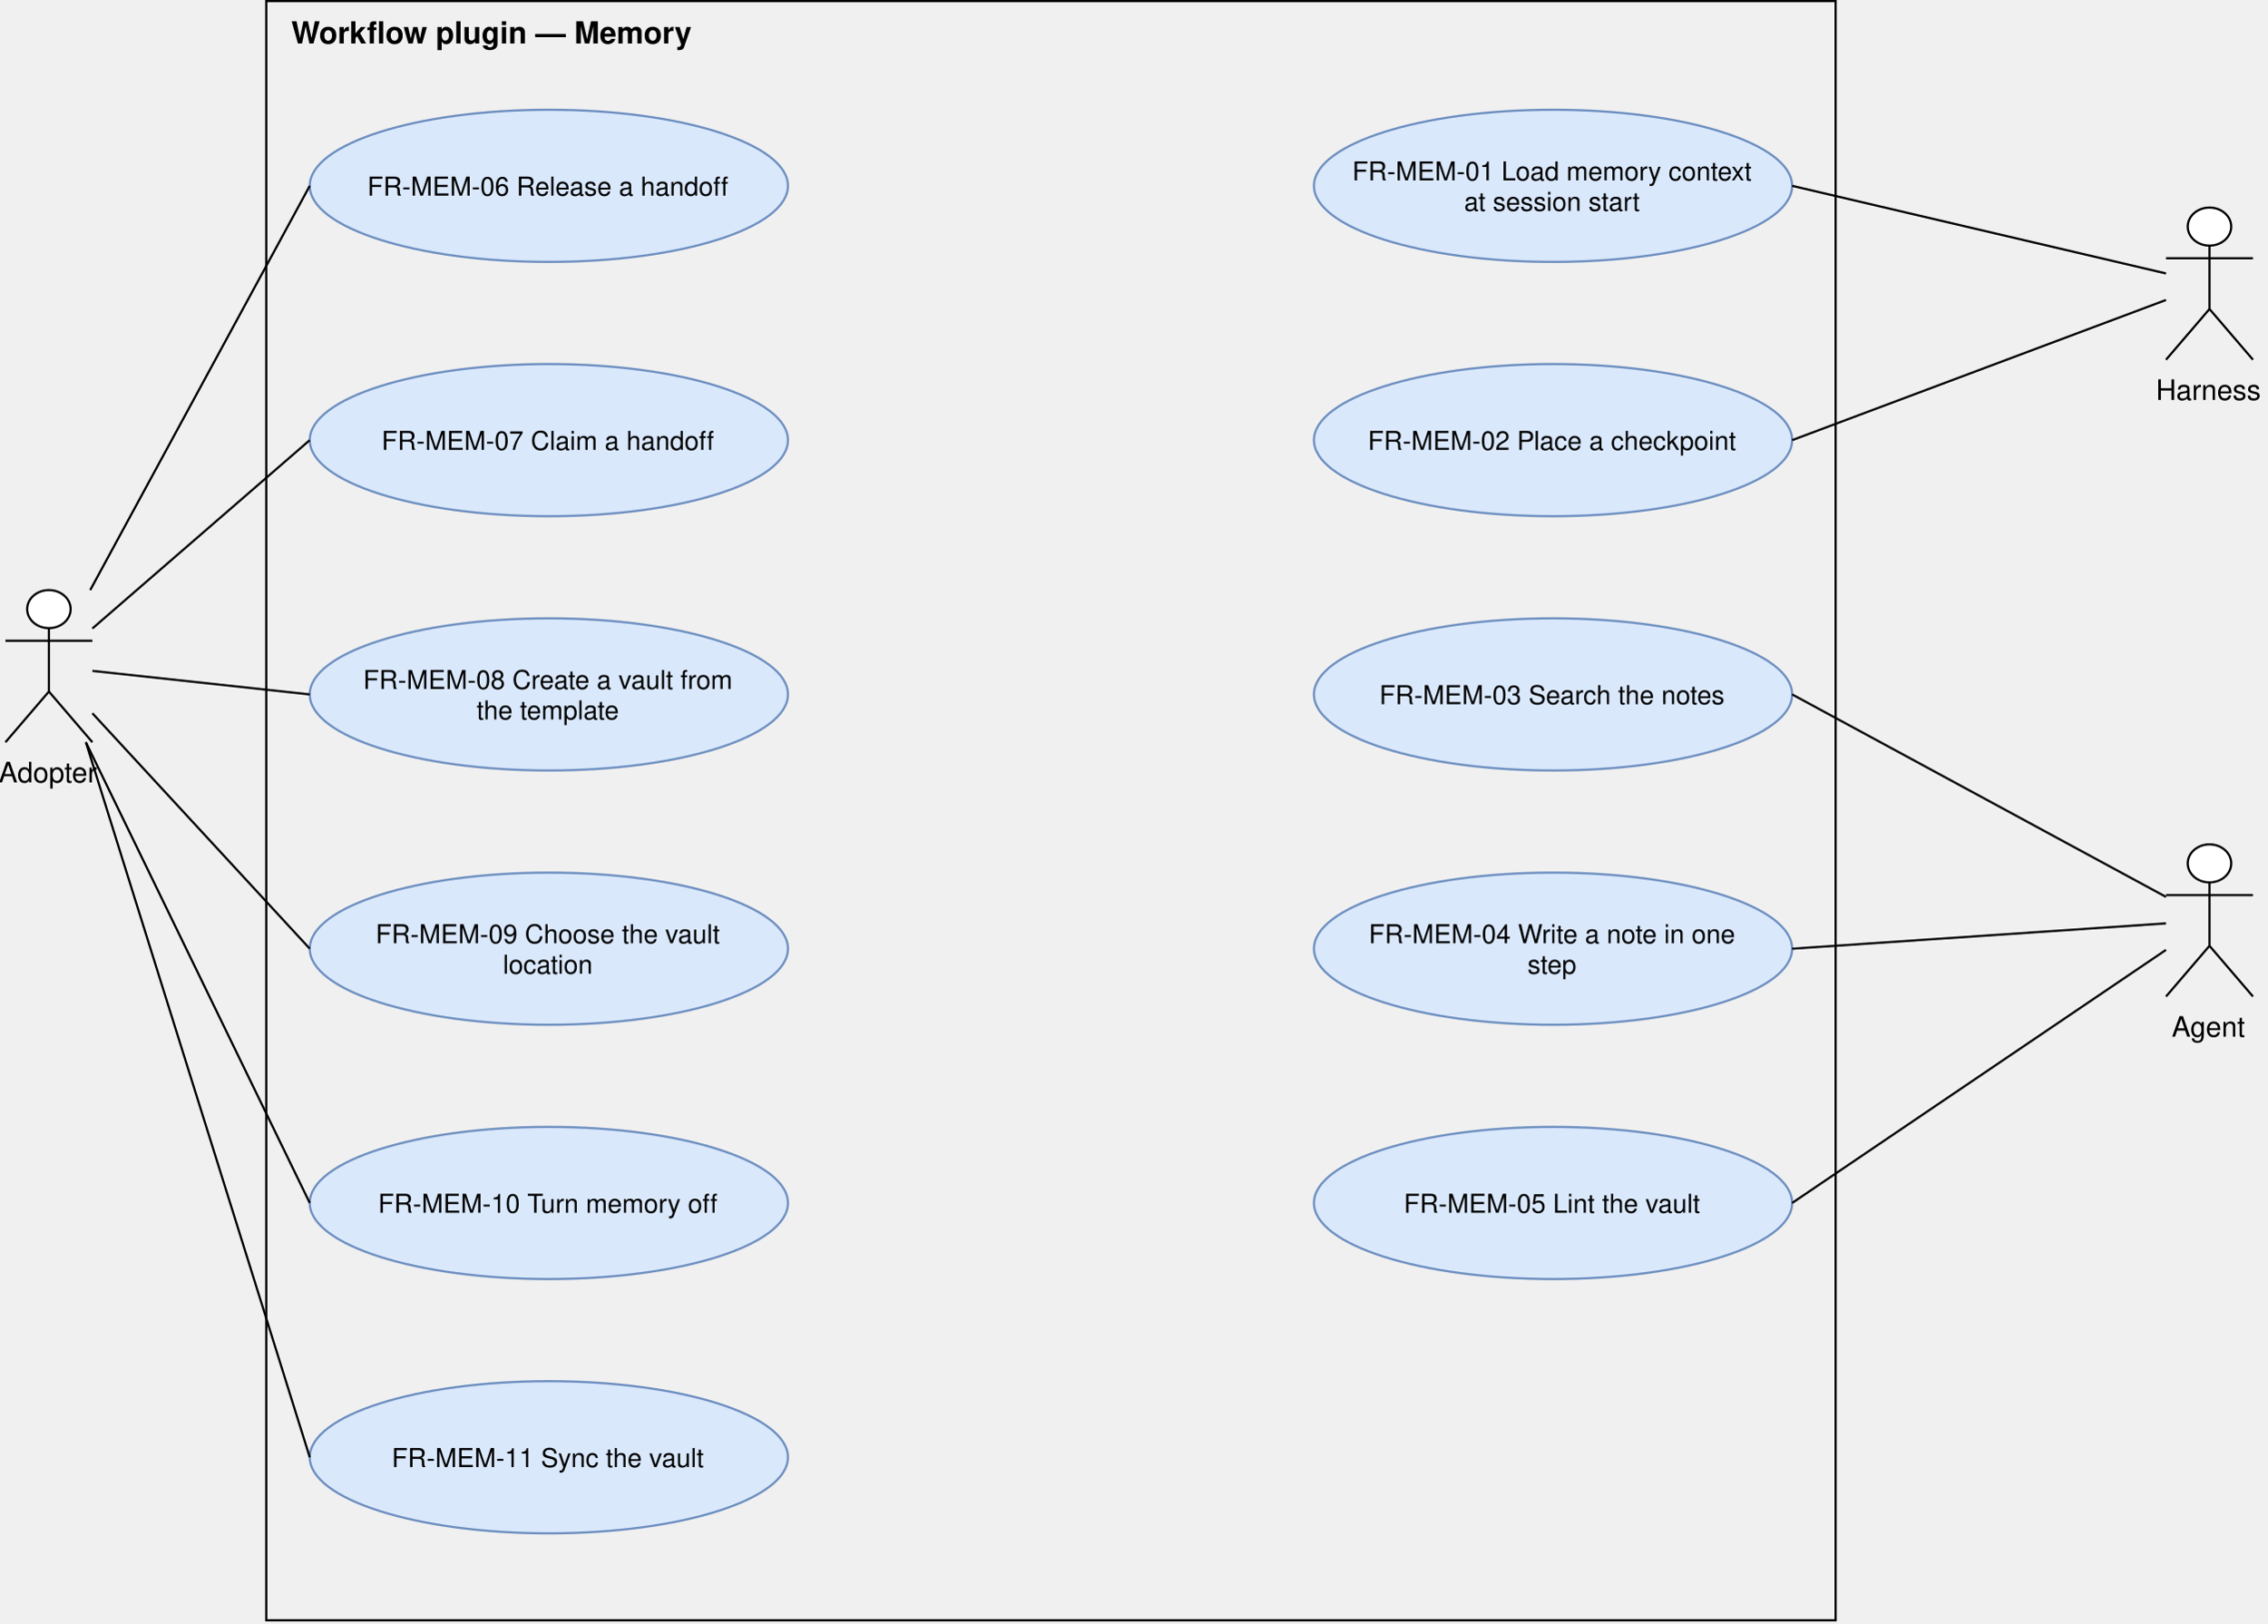
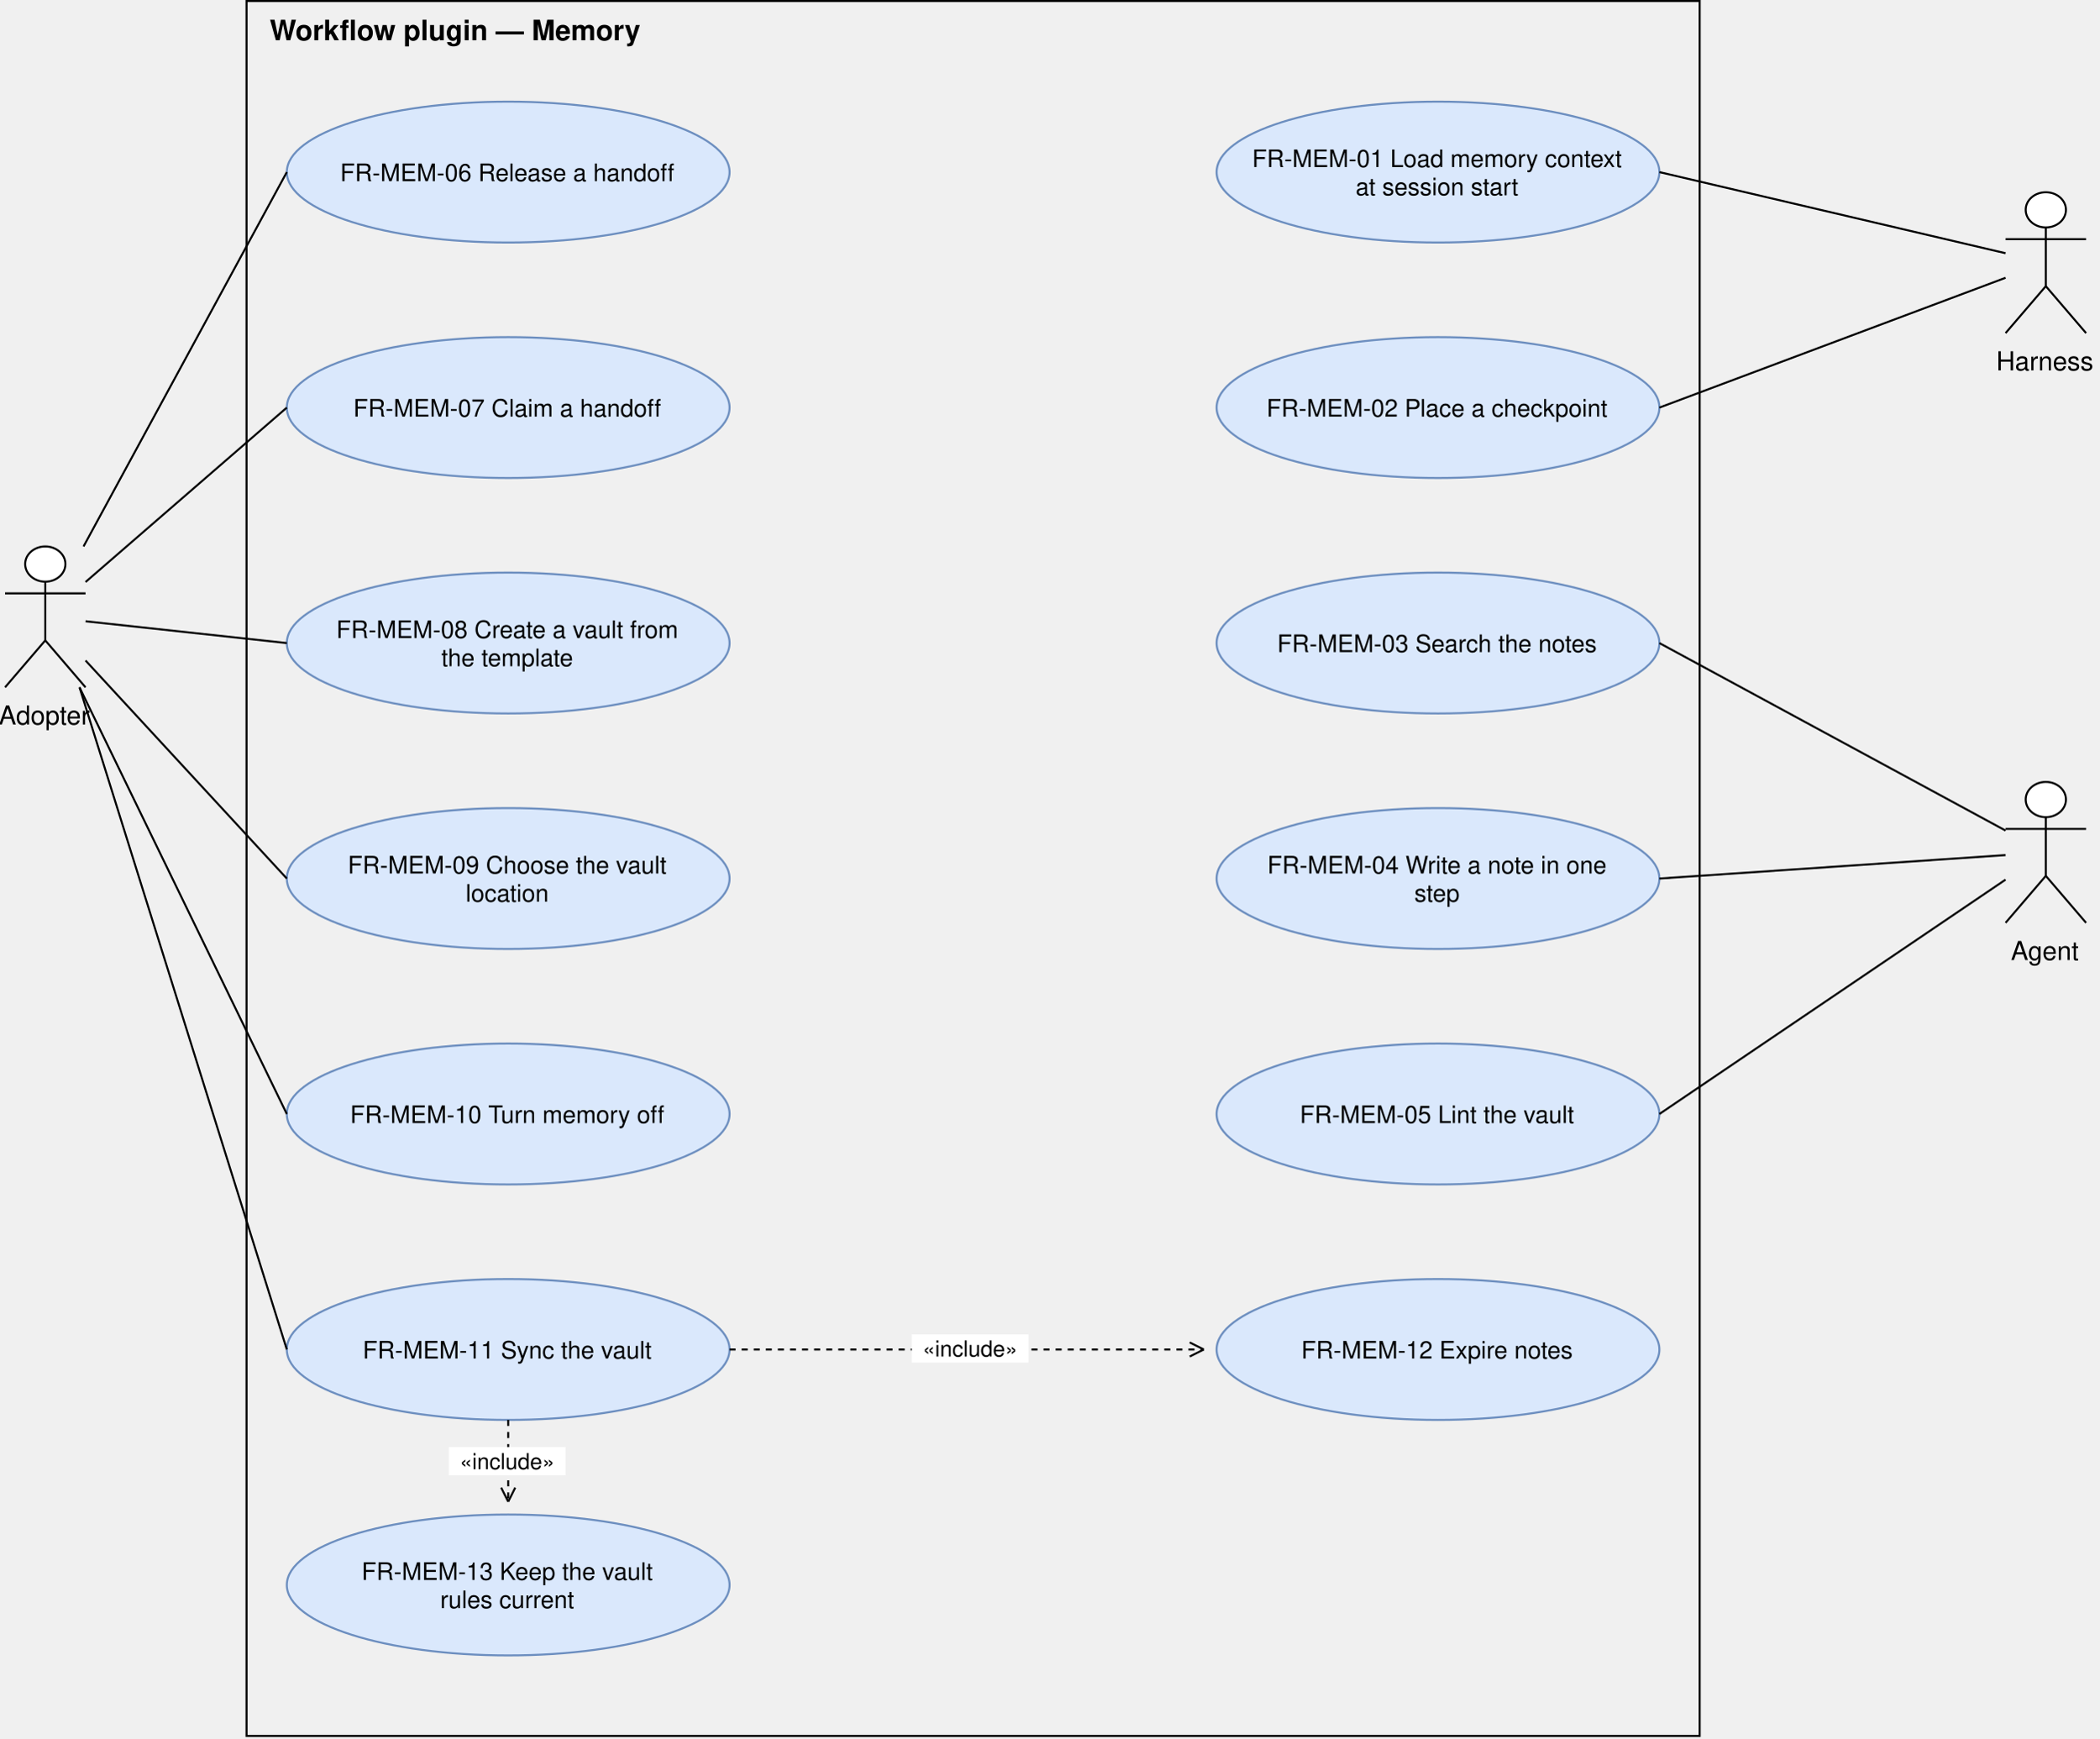
- <svg xmlns="http://www.w3.org/2000/svg" style="background: transparent; background-color: transparent; color-scheme: light;" version="1.1" width="1043px" height="747px" viewBox="0 0 1043 747" content="&lt;mxfile host=&quot;Electron&quot;&gt;&#10;  &lt;diagram name=&quot;Page-1&quot; id=&quot;0&quot;&gt;&#10;    &lt;mxGraphModel dx=&quot;-583&quot; dy=&quot;-210&quot; grid=&quot;0&quot; gridSize=&quot;10&quot; guides=&quot;1&quot; tooltips=&quot;1&quot; connect=&quot;1&quot; arrows=&quot;1&quot; fold=&quot;0&quot; page=&quot;0&quot; pageScale=&quot;1&quot; pageWidth=&quot;850&quot; pageHeight=&quot;1100&quot; background=&quot;#ffffff&quot; math=&quot;0&quot; shadow=&quot;0&quot;&gt;&#10;      &lt;root&gt;&#10;        &lt;mxCell id=&quot;0&quot; /&gt;&#10;        &lt;mxCell id=&quot;1&quot; parent=&quot;0&quot; /&gt;&#10;        &lt;mxCell id=&quot;c2&quot; parent=&quot;1&quot; style=&quot;rounded=0;fillColor=none;verticalAlign=top;align=left;spacingLeft=10;fontStyle=1;fontSize=14;html=0;&quot; value=&quot;Workflow plugin — Memory&quot; vertex=&quot;1&quot;&gt;&#10;          &lt;mxGeometry height=&quot;745&quot; width=&quot;722&quot; x=&quot;162&quot; y=&quot;41&quot; as=&quot;geometry&quot; /&gt;&#10;        &lt;/mxCell&gt;&#10;        &lt;mxCell id=&quot;c3&quot; parent=&quot;1&quot; style=&quot;ellipse;fontSize=12;fillColor=#dae8fc;strokeColor=#6c8ebf;html=0;&quot; value=&quot;FR-MEM-06 Release a handoff&quot; vertex=&quot;1&quot;&gt;&#10;          &lt;mxGeometry height=&quot;70&quot; width=&quot;220&quot; x=&quot;182&quot; y=&quot;91&quot; as=&quot;geometry&quot; /&gt;&#10;        &lt;/mxCell&gt;&#10;        &lt;mxCell id=&quot;c4&quot; parent=&quot;1&quot; style=&quot;ellipse;fontSize=12;fillColor=#dae8fc;strokeColor=#6c8ebf;html=0;&quot; value=&quot;FR-MEM-07 Claim a handoff&quot; vertex=&quot;1&quot;&gt;&#10;          &lt;mxGeometry height=&quot;70&quot; width=&quot;220&quot; x=&quot;182&quot; y=&quot;208&quot; as=&quot;geometry&quot; /&gt;&#10;        &lt;/mxCell&gt;&#10;        &lt;mxCell id=&quot;c5&quot; parent=&quot;1&quot; style=&quot;ellipse;fontSize=12;fillColor=#dae8fc;strokeColor=#6c8ebf;html=0;&quot; value=&quot;FR-MEM-08 Create a vault from&amp;#xa;the template&quot; vertex=&quot;1&quot;&gt;&#10;          &lt;mxGeometry height=&quot;70&quot; width=&quot;220&quot; x=&quot;182&quot; y=&quot;325&quot; as=&quot;geometry&quot; /&gt;&#10;        &lt;/mxCell&gt;&#10;        &lt;mxCell id=&quot;c6&quot; parent=&quot;1&quot; style=&quot;ellipse;fontSize=12;fillColor=#dae8fc;strokeColor=#6c8ebf;html=0;&quot; value=&quot;FR-MEM-09 Choose the vault&amp;#xa;location&quot; vertex=&quot;1&quot;&gt;&#10;          &lt;mxGeometry height=&quot;70&quot; width=&quot;220&quot; x=&quot;182&quot; y=&quot;442&quot; as=&quot;geometry&quot; /&gt;&#10;        &lt;/mxCell&gt;&#10;        &lt;mxCell id=&quot;c7&quot; parent=&quot;1&quot; style=&quot;ellipse;fontSize=12;fillColor=#dae8fc;strokeColor=#6c8ebf;html=0;&quot; value=&quot;FR-MEM-10 Turn memory off&quot; vertex=&quot;1&quot;&gt;&#10;          &lt;mxGeometry height=&quot;70&quot; width=&quot;220&quot; x=&quot;182&quot; y=&quot;559&quot; as=&quot;geometry&quot; /&gt;&#10;        &lt;/mxCell&gt;&#10;        &lt;mxCell id=&quot;c8&quot; parent=&quot;1&quot; style=&quot;ellipse;fontSize=12;fillColor=#dae8fc;strokeColor=#6c8ebf;html=0;&quot; value=&quot;FR-MEM-01 Load memory context&amp;#xa;at session start&quot; vertex=&quot;1&quot;&gt;&#10;          &lt;mxGeometry height=&quot;70&quot; width=&quot;220&quot; x=&quot;644&quot; y=&quot;91&quot; as=&quot;geometry&quot; /&gt;&#10;        &lt;/mxCell&gt;&#10;        &lt;mxCell id=&quot;c9&quot; parent=&quot;1&quot; style=&quot;ellipse;fontSize=12;fillColor=#dae8fc;strokeColor=#6c8ebf;html=0;&quot; value=&quot;FR-MEM-02 Place a checkpoint&quot; vertex=&quot;1&quot;&gt;&#10;          &lt;mxGeometry height=&quot;70&quot; width=&quot;220&quot; x=&quot;644&quot; y=&quot;208&quot; as=&quot;geometry&quot; /&gt;&#10;        &lt;/mxCell&gt;&#10;        &lt;mxCell id=&quot;c10&quot; parent=&quot;1&quot; style=&quot;ellipse;fontSize=12;fillColor=#dae8fc;strokeColor=#6c8ebf;html=0;&quot; value=&quot;FR-MEM-03 Search the notes&quot; vertex=&quot;1&quot;&gt;&#10;          &lt;mxGeometry height=&quot;70&quot; width=&quot;220&quot; x=&quot;644&quot; y=&quot;325&quot; as=&quot;geometry&quot; /&gt;&#10;        &lt;/mxCell&gt;&#10;        &lt;mxCell id=&quot;c11&quot; parent=&quot;1&quot; style=&quot;ellipse;fontSize=12;fillColor=#dae8fc;strokeColor=#6c8ebf;html=0;&quot; value=&quot;FR-MEM-04 Write a note in one&amp;#xa;step&quot; vertex=&quot;1&quot;&gt;&#10;          &lt;mxGeometry height=&quot;70&quot; width=&quot;220&quot; x=&quot;644&quot; y=&quot;442&quot; as=&quot;geometry&quot; /&gt;&#10;        &lt;/mxCell&gt;&#10;        &lt;mxCell id=&quot;c12&quot; parent=&quot;1&quot; style=&quot;ellipse;fontSize=12;fillColor=#dae8fc;strokeColor=#6c8ebf;html=0;&quot; value=&quot;FR-MEM-05 Lint the vault&quot; vertex=&quot;1&quot;&gt;&#10;          &lt;mxGeometry height=&quot;70&quot; width=&quot;220&quot; x=&quot;644&quot; y=&quot;559&quot; as=&quot;geometry&quot; /&gt;&#10;        &lt;/mxCell&gt;&#10;        &lt;mxCell id=&quot;c13&quot; parent=&quot;1&quot; style=&quot;shape=umlActor;verticalLabelPosition=bottom;verticalAlign=top;fontSize=13;html=0;&quot; value=&quot;Adopter&quot; vertex=&quot;1&quot;&gt;&#10;          &lt;mxGeometry height=&quot;70&quot; width=&quot;40&quot; x=&quot;42&quot; y=&quot;312&quot; as=&quot;geometry&quot; /&gt;&#10;        &lt;/mxCell&gt;&#10;        &lt;mxCell id=&quot;c14&quot; edge=&quot;1&quot; parent=&quot;1&quot; source=&quot;c13&quot; style=&quot;endArrow=none;entryX=0;entryY=0.5;html=0;fontSize=11;labelBackgroundColor=#ffffff;&quot; target=&quot;c3&quot; value=&quot;&quot;&gt;&#10;          &lt;mxGeometry relative=&quot;1&quot; as=&quot;geometry&quot; /&gt;&#10;        &lt;/mxCell&gt;&#10;        &lt;mxCell id=&quot;c15&quot; edge=&quot;1&quot; parent=&quot;1&quot; source=&quot;c13&quot; style=&quot;endArrow=none;entryX=0;entryY=0.5;html=0;fontSize=11;labelBackgroundColor=#ffffff;&quot; target=&quot;c4&quot; value=&quot;&quot;&gt;&#10;          &lt;mxGeometry relative=&quot;1&quot; as=&quot;geometry&quot; /&gt;&#10;        &lt;/mxCell&gt;&#10;        &lt;mxCell id=&quot;c16&quot; edge=&quot;1&quot; parent=&quot;1&quot; source=&quot;c13&quot; style=&quot;endArrow=none;entryX=0;entryY=0.5;html=0;fontSize=11;labelBackgroundColor=#ffffff;&quot; target=&quot;c5&quot; value=&quot;&quot;&gt;&#10;          &lt;mxGeometry relative=&quot;1&quot; as=&quot;geometry&quot; /&gt;&#10;        &lt;/mxCell&gt;&#10;        &lt;mxCell id=&quot;c17&quot; edge=&quot;1&quot; parent=&quot;1&quot; source=&quot;c13&quot; style=&quot;endArrow=none;entryX=0;entryY=0.5;html=0;fontSize=11;labelBackgroundColor=#ffffff;&quot; target=&quot;c6&quot; value=&quot;&quot;&gt;&#10;          &lt;mxGeometry relative=&quot;1&quot; as=&quot;geometry&quot; /&gt;&#10;        &lt;/mxCell&gt;&#10;        &lt;mxCell id=&quot;c18&quot; edge=&quot;1&quot; parent=&quot;1&quot; source=&quot;c13&quot; style=&quot;endArrow=none;entryX=0;entryY=0.5;html=0;fontSize=11;labelBackgroundColor=#ffffff;&quot; target=&quot;c7&quot; value=&quot;&quot;&gt;&#10;          &lt;mxGeometry relative=&quot;1&quot; as=&quot;geometry&quot; /&gt;&#10;        &lt;/mxCell&gt;&#10;        &lt;mxCell id=&quot;c19&quot; parent=&quot;1&quot; style=&quot;shape=umlActor;verticalLabelPosition=bottom;verticalAlign=top;fontSize=13;html=0;&quot; value=&quot;Harness&quot; vertex=&quot;1&quot;&gt;&#10;          &lt;mxGeometry height=&quot;70&quot; width=&quot;40&quot; x=&quot;1036&quot; y=&quot;136&quot; as=&quot;geometry&quot; /&gt;&#10;        &lt;/mxCell&gt;&#10;        &lt;mxCell id=&quot;c20&quot; edge=&quot;1&quot; parent=&quot;1&quot; source=&quot;c19&quot; style=&quot;endArrow=none;entryX=1;entryY=0.5;html=0;fontSize=11;labelBackgroundColor=#ffffff;&quot; target=&quot;c8&quot; value=&quot;&quot;&gt;&#10;          &lt;mxGeometry relative=&quot;1&quot; as=&quot;geometry&quot; /&gt;&#10;        &lt;/mxCell&gt;&#10;        &lt;mxCell id=&quot;c21&quot; edge=&quot;1&quot; parent=&quot;1&quot; source=&quot;c19&quot; style=&quot;endArrow=none;entryX=1;entryY=0.5;html=0;fontSize=11;labelBackgroundColor=#ffffff;&quot; target=&quot;c9&quot; value=&quot;&quot;&gt;&#10;          &lt;mxGeometry relative=&quot;1&quot; as=&quot;geometry&quot; /&gt;&#10;        &lt;/mxCell&gt;&#10;        &lt;mxCell id=&quot;c22&quot; parent=&quot;1&quot; style=&quot;shape=umlActor;verticalLabelPosition=bottom;verticalAlign=top;fontSize=13;html=0;&quot; value=&quot;Agent&quot; vertex=&quot;1&quot;&gt;&#10;          &lt;mxGeometry height=&quot;70&quot; width=&quot;40&quot; x=&quot;1036&quot; y=&quot;429&quot; as=&quot;geometry&quot; /&gt;&#10;        &lt;/mxCell&gt;&#10;        &lt;mxCell id=&quot;c23&quot; edge=&quot;1&quot; parent=&quot;1&quot; source=&quot;c22&quot; style=&quot;endArrow=none;entryX=1;entryY=0.5;html=0;fontSize=11;labelBackgroundColor=#ffffff;&quot; target=&quot;c10&quot; value=&quot;&quot;&gt;&#10;          &lt;mxGeometry relative=&quot;1&quot; as=&quot;geometry&quot; /&gt;&#10;        &lt;/mxCell&gt;&#10;        &lt;mxCell id=&quot;c24&quot; edge=&quot;1&quot; parent=&quot;1&quot; source=&quot;c22&quot; style=&quot;endArrow=none;entryX=1;entryY=0.5;html=0;fontSize=11;labelBackgroundColor=#ffffff;&quot; target=&quot;c11&quot; value=&quot;&quot;&gt;&#10;          &lt;mxGeometry relative=&quot;1&quot; as=&quot;geometry&quot; /&gt;&#10;        &lt;/mxCell&gt;&#10;        &lt;mxCell id=&quot;c25&quot; edge=&quot;1&quot; parent=&quot;1&quot; source=&quot;c22&quot; style=&quot;endArrow=none;entryX=1;entryY=0.5;html=0;fontSize=11;labelBackgroundColor=#ffffff;&quot; target=&quot;c12&quot; value=&quot;&quot;&gt;&#10;          &lt;mxGeometry relative=&quot;1&quot; as=&quot;geometry&quot; /&gt;&#10;        &lt;/mxCell&gt;&#10;        &lt;mxCell id=&quot;c26&quot; parent=&quot;1&quot; style=&quot;ellipse;fontSize=12;fillColor=#dae8fc;strokeColor=#6c8ebf;html=0;&quot; value=&quot;FR-MEM-11 Sync the vault&quot; vertex=&quot;1&quot;&gt;&#10;          &lt;mxGeometry height=&quot;70&quot; width=&quot;220&quot; x=&quot;182&quot; y=&quot;676&quot; as=&quot;geometry&quot; /&gt;&#10;        &lt;/mxCell&gt;&#10;        &lt;mxCell id=&quot;c27&quot; edge=&quot;1&quot; parent=&quot;1&quot; source=&quot;c13&quot; style=&quot;endArrow=none;entryX=0;entryY=0.5;html=0;fontSize=11;labelBackgroundColor=#ffffff;&quot; target=&quot;c26&quot; value=&quot;&quot;&gt;&#10;          &lt;mxGeometry relative=&quot;1&quot; as=&quot;geometry&quot; /&gt;&#10;        &lt;/mxCell&gt;&#10;      &lt;/root&gt;&#10;    &lt;/mxGraphModel&gt;&#10;  &lt;/diagram&gt;&#10;&lt;/mxfile&gt;&#10;">
+ <svg xmlns="http://www.w3.org/2000/svg" style="background: transparent; background-color: transparent; color-scheme: light;" version="1.1" width="1043px" height="864px" viewBox="0 0 1043 864" content="&lt;mxfile host=&quot;Electron&quot;&gt;&#10;  &lt;diagram name=&quot;Page-1&quot; id=&quot;0&quot;&gt;&#10;    &lt;mxGraphModel dx=&quot;-583&quot; dy=&quot;-210&quot; grid=&quot;0&quot; gridSize=&quot;10&quot; guides=&quot;1&quot; tooltips=&quot;1&quot; connect=&quot;1&quot; arrows=&quot;1&quot; fold=&quot;0&quot; page=&quot;0&quot; pageScale=&quot;1&quot; pageWidth=&quot;850&quot; pageHeight=&quot;1100&quot; background=&quot;#ffffff&quot; math=&quot;0&quot; shadow=&quot;0&quot;&gt;&#10;      &lt;root&gt;&#10;        &lt;mxCell id=&quot;0&quot; /&gt;&#10;        &lt;mxCell id=&quot;1&quot; parent=&quot;0&quot; /&gt;&#10;        &lt;mxCell id=&quot;c2&quot; parent=&quot;1&quot; style=&quot;rounded=0;fillColor=none;verticalAlign=top;align=left;spacingLeft=10;fontStyle=1;fontSize=14;html=0;&quot; value=&quot;Workflow plugin — Memory&quot; vertex=&quot;1&quot;&gt;&#10;          &lt;mxGeometry height=&quot;862&quot; width=&quot;722&quot; x=&quot;162&quot; y=&quot;41&quot; as=&quot;geometry&quot; /&gt;&#10;        &lt;/mxCell&gt;&#10;        &lt;mxCell id=&quot;c3&quot; parent=&quot;1&quot; style=&quot;ellipse;fontSize=12;fillColor=#dae8fc;strokeColor=#6c8ebf;html=0;&quot; value=&quot;FR-MEM-06 Release a handoff&quot; vertex=&quot;1&quot;&gt;&#10;          &lt;mxGeometry height=&quot;70&quot; width=&quot;220&quot; x=&quot;182&quot; y=&quot;91&quot; as=&quot;geometry&quot; /&gt;&#10;        &lt;/mxCell&gt;&#10;        &lt;mxCell id=&quot;c4&quot; parent=&quot;1&quot; style=&quot;ellipse;fontSize=12;fillColor=#dae8fc;strokeColor=#6c8ebf;html=0;&quot; value=&quot;FR-MEM-07 Claim a handoff&quot; vertex=&quot;1&quot;&gt;&#10;          &lt;mxGeometry height=&quot;70&quot; width=&quot;220&quot; x=&quot;182&quot; y=&quot;208&quot; as=&quot;geometry&quot; /&gt;&#10;        &lt;/mxCell&gt;&#10;        &lt;mxCell id=&quot;c5&quot; parent=&quot;1&quot; style=&quot;ellipse;fontSize=12;fillColor=#dae8fc;strokeColor=#6c8ebf;html=0;&quot; value=&quot;FR-MEM-08 Create a vault from&amp;#xa;the template&quot; vertex=&quot;1&quot;&gt;&#10;          &lt;mxGeometry height=&quot;70&quot; width=&quot;220&quot; x=&quot;182&quot; y=&quot;325&quot; as=&quot;geometry&quot; /&gt;&#10;        &lt;/mxCell&gt;&#10;        &lt;mxCell id=&quot;c6&quot; parent=&quot;1&quot; style=&quot;ellipse;fontSize=12;fillColor=#dae8fc;strokeColor=#6c8ebf;html=0;&quot; value=&quot;FR-MEM-09 Choose the vault&amp;#xa;location&quot; vertex=&quot;1&quot;&gt;&#10;          &lt;mxGeometry height=&quot;70&quot; width=&quot;220&quot; x=&quot;182&quot; y=&quot;442&quot; as=&quot;geometry&quot; /&gt;&#10;        &lt;/mxCell&gt;&#10;        &lt;mxCell id=&quot;c7&quot; parent=&quot;1&quot; style=&quot;ellipse;fontSize=12;fillColor=#dae8fc;strokeColor=#6c8ebf;html=0;&quot; value=&quot;FR-MEM-10 Turn memory off&quot; vertex=&quot;1&quot;&gt;&#10;          &lt;mxGeometry height=&quot;70&quot; width=&quot;220&quot; x=&quot;182&quot; y=&quot;559&quot; as=&quot;geometry&quot; /&gt;&#10;        &lt;/mxCell&gt;&#10;        &lt;mxCell id=&quot;c8&quot; parent=&quot;1&quot; style=&quot;ellipse;fontSize=12;fillColor=#dae8fc;strokeColor=#6c8ebf;html=0;&quot; value=&quot;FR-MEM-01 Load memory context&amp;#xa;at session start&quot; vertex=&quot;1&quot;&gt;&#10;          &lt;mxGeometry height=&quot;70&quot; width=&quot;220&quot; x=&quot;644&quot; y=&quot;91&quot; as=&quot;geometry&quot; /&gt;&#10;        &lt;/mxCell&gt;&#10;        &lt;mxCell id=&quot;c9&quot; parent=&quot;1&quot; style=&quot;ellipse;fontSize=12;fillColor=#dae8fc;strokeColor=#6c8ebf;html=0;&quot; value=&quot;FR-MEM-02 Place a checkpoint&quot; vertex=&quot;1&quot;&gt;&#10;          &lt;mxGeometry height=&quot;70&quot; width=&quot;220&quot; x=&quot;644&quot; y=&quot;208&quot; as=&quot;geometry&quot; /&gt;&#10;        &lt;/mxCell&gt;&#10;        &lt;mxCell id=&quot;c10&quot; parent=&quot;1&quot; style=&quot;ellipse;fontSize=12;fillColor=#dae8fc;strokeColor=#6c8ebf;html=0;&quot; value=&quot;FR-MEM-03 Search the notes&quot; vertex=&quot;1&quot;&gt;&#10;          &lt;mxGeometry height=&quot;70&quot; width=&quot;220&quot; x=&quot;644&quot; y=&quot;325&quot; as=&quot;geometry&quot; /&gt;&#10;        &lt;/mxCell&gt;&#10;        &lt;mxCell id=&quot;c11&quot; parent=&quot;1&quot; style=&quot;ellipse;fontSize=12;fillColor=#dae8fc;strokeColor=#6c8ebf;html=0;&quot; value=&quot;FR-MEM-04 Write a note in one&amp;#xa;step&quot; vertex=&quot;1&quot;&gt;&#10;          &lt;mxGeometry height=&quot;70&quot; width=&quot;220&quot; x=&quot;644&quot; y=&quot;442&quot; as=&quot;geometry&quot; /&gt;&#10;        &lt;/mxCell&gt;&#10;        &lt;mxCell id=&quot;c12&quot; parent=&quot;1&quot; style=&quot;ellipse;fontSize=12;fillColor=#dae8fc;strokeColor=#6c8ebf;html=0;&quot; value=&quot;FR-MEM-05 Lint the vault&quot; vertex=&quot;1&quot;&gt;&#10;          &lt;mxGeometry height=&quot;70&quot; width=&quot;220&quot; x=&quot;644&quot; y=&quot;559&quot; as=&quot;geometry&quot; /&gt;&#10;        &lt;/mxCell&gt;&#10;        &lt;mxCell id=&quot;c13&quot; parent=&quot;1&quot; style=&quot;shape=umlActor;verticalLabelPosition=bottom;verticalAlign=top;fontSize=13;html=0;&quot; value=&quot;Adopter&quot; vertex=&quot;1&quot;&gt;&#10;          &lt;mxGeometry height=&quot;70&quot; width=&quot;40&quot; x=&quot;42&quot; y=&quot;312&quot; as=&quot;geometry&quot; /&gt;&#10;        &lt;/mxCell&gt;&#10;        &lt;mxCell id=&quot;c14&quot; edge=&quot;1&quot; parent=&quot;1&quot; source=&quot;c13&quot; style=&quot;endArrow=none;entryX=0;entryY=0.5;html=0;fontSize=11;labelBackgroundColor=#ffffff;&quot; target=&quot;c3&quot; value=&quot;&quot;&gt;&#10;          &lt;mxGeometry relative=&quot;1&quot; as=&quot;geometry&quot; /&gt;&#10;        &lt;/mxCell&gt;&#10;        &lt;mxCell id=&quot;c15&quot; edge=&quot;1&quot; parent=&quot;1&quot; source=&quot;c13&quot; style=&quot;endArrow=none;entryX=0;entryY=0.5;html=0;fontSize=11;labelBackgroundColor=#ffffff;&quot; target=&quot;c4&quot; value=&quot;&quot;&gt;&#10;          &lt;mxGeometry relative=&quot;1&quot; as=&quot;geometry&quot; /&gt;&#10;        &lt;/mxCell&gt;&#10;        &lt;mxCell id=&quot;c16&quot; edge=&quot;1&quot; parent=&quot;1&quot; source=&quot;c13&quot; style=&quot;endArrow=none;entryX=0;entryY=0.5;html=0;fontSize=11;labelBackgroundColor=#ffffff;&quot; target=&quot;c5&quot; value=&quot;&quot;&gt;&#10;          &lt;mxGeometry relative=&quot;1&quot; as=&quot;geometry&quot; /&gt;&#10;        &lt;/mxCell&gt;&#10;        &lt;mxCell id=&quot;c17&quot; edge=&quot;1&quot; parent=&quot;1&quot; source=&quot;c13&quot; style=&quot;endArrow=none;entryX=0;entryY=0.5;html=0;fontSize=11;labelBackgroundColor=#ffffff;&quot; target=&quot;c6&quot; value=&quot;&quot;&gt;&#10;          &lt;mxGeometry relative=&quot;1&quot; as=&quot;geometry&quot; /&gt;&#10;        &lt;/mxCell&gt;&#10;        &lt;mxCell id=&quot;c18&quot; edge=&quot;1&quot; parent=&quot;1&quot; source=&quot;c13&quot; style=&quot;endArrow=none;entryX=0;entryY=0.5;html=0;fontSize=11;labelBackgroundColor=#ffffff;&quot; target=&quot;c7&quot; value=&quot;&quot;&gt;&#10;          &lt;mxGeometry relative=&quot;1&quot; as=&quot;geometry&quot; /&gt;&#10;        &lt;/mxCell&gt;&#10;        &lt;mxCell id=&quot;c19&quot; parent=&quot;1&quot; style=&quot;shape=umlActor;verticalLabelPosition=bottom;verticalAlign=top;fontSize=13;html=0;&quot; value=&quot;Harness&quot; vertex=&quot;1&quot;&gt;&#10;          &lt;mxGeometry height=&quot;70&quot; width=&quot;40&quot; x=&quot;1036&quot; y=&quot;136&quot; as=&quot;geometry&quot; /&gt;&#10;        &lt;/mxCell&gt;&#10;        &lt;mxCell id=&quot;c20&quot; edge=&quot;1&quot; parent=&quot;1&quot; source=&quot;c19&quot; style=&quot;endArrow=none;entryX=1;entryY=0.5;html=0;fontSize=11;labelBackgroundColor=#ffffff;&quot; target=&quot;c8&quot; value=&quot;&quot;&gt;&#10;          &lt;mxGeometry relative=&quot;1&quot; as=&quot;geometry&quot; /&gt;&#10;        &lt;/mxCell&gt;&#10;        &lt;mxCell id=&quot;c21&quot; edge=&quot;1&quot; parent=&quot;1&quot; source=&quot;c19&quot; style=&quot;endArrow=none;entryX=1;entryY=0.5;html=0;fontSize=11;labelBackgroundColor=#ffffff;&quot; target=&quot;c9&quot; value=&quot;&quot;&gt;&#10;          &lt;mxGeometry relative=&quot;1&quot; as=&quot;geometry&quot; /&gt;&#10;        &lt;/mxCell&gt;&#10;        &lt;mxCell id=&quot;c22&quot; parent=&quot;1&quot; style=&quot;shape=umlActor;verticalLabelPosition=bottom;verticalAlign=top;fontSize=13;html=0;&quot; value=&quot;Agent&quot; vertex=&quot;1&quot;&gt;&#10;          &lt;mxGeometry height=&quot;70&quot; width=&quot;40&quot; x=&quot;1036&quot; y=&quot;429&quot; as=&quot;geometry&quot; /&gt;&#10;        &lt;/mxCell&gt;&#10;        &lt;mxCell id=&quot;c23&quot; edge=&quot;1&quot; parent=&quot;1&quot; source=&quot;c22&quot; style=&quot;endArrow=none;entryX=1;entryY=0.5;html=0;fontSize=11;labelBackgroundColor=#ffffff;&quot; target=&quot;c10&quot; value=&quot;&quot;&gt;&#10;          &lt;mxGeometry relative=&quot;1&quot; as=&quot;geometry&quot; /&gt;&#10;        &lt;/mxCell&gt;&#10;        &lt;mxCell id=&quot;c24&quot; edge=&quot;1&quot; parent=&quot;1&quot; source=&quot;c22&quot; style=&quot;endArrow=none;entryX=1;entryY=0.5;html=0;fontSize=11;labelBackgroundColor=#ffffff;&quot; target=&quot;c11&quot; value=&quot;&quot;&gt;&#10;          &lt;mxGeometry relative=&quot;1&quot; as=&quot;geometry&quot; /&gt;&#10;        &lt;/mxCell&gt;&#10;        &lt;mxCell id=&quot;c25&quot; edge=&quot;1&quot; parent=&quot;1&quot; source=&quot;c22&quot; style=&quot;endArrow=none;entryX=1;entryY=0.5;html=0;fontSize=11;labelBackgroundColor=#ffffff;&quot; target=&quot;c12&quot; value=&quot;&quot;&gt;&#10;          &lt;mxGeometry relative=&quot;1&quot; as=&quot;geometry&quot; /&gt;&#10;        &lt;/mxCell&gt;&#10;        &lt;mxCell id=&quot;c26&quot; parent=&quot;1&quot; style=&quot;ellipse;fontSize=12;fillColor=#dae8fc;strokeColor=#6c8ebf;html=0;&quot; value=&quot;FR-MEM-11 Sync the vault&quot; vertex=&quot;1&quot;&gt;&#10;          &lt;mxGeometry height=&quot;70&quot; width=&quot;220&quot; x=&quot;182&quot; y=&quot;676&quot; as=&quot;geometry&quot; /&gt;&#10;        &lt;/mxCell&gt;&#10;        &lt;mxCell id=&quot;c27&quot; edge=&quot;1&quot; parent=&quot;1&quot; source=&quot;c13&quot; style=&quot;endArrow=none;entryX=0;entryY=0.5;html=0;fontSize=11;labelBackgroundColor=#ffffff;&quot; target=&quot;c26&quot; value=&quot;&quot;&gt;&#10;          &lt;mxGeometry relative=&quot;1&quot; as=&quot;geometry&quot; /&gt;&#10;        &lt;/mxCell&gt;&#10;        &lt;mxCell id=&quot;c28&quot; parent=&quot;1&quot; style=&quot;ellipse;fontSize=12;fillColor=#dae8fc;strokeColor=#6c8ebf;html=0;&quot; value=&quot;FR-MEM-12 Expire notes&quot; vertex=&quot;1&quot;&gt;&#10;          &lt;mxGeometry height=&quot;70&quot; width=&quot;220&quot; x=&quot;644&quot; y=&quot;676&quot; as=&quot;geometry&quot; /&gt;&#10;        &lt;/mxCell&gt;&#10;        &lt;mxCell id=&quot;c29&quot; parent=&quot;1&quot; style=&quot;ellipse;fontSize=12;fillColor=#dae8fc;strokeColor=#6c8ebf;html=0;&quot; value=&quot;FR-MEM-13 Keep the vault&amp;amp;#xa;rules current&quot; vertex=&quot;1&quot;&gt;&#10;          &lt;mxGeometry height=&quot;70&quot; width=&quot;220&quot; x=&quot;182&quot; y=&quot;793&quot; as=&quot;geometry&quot; /&gt;&#10;        &lt;/mxCell&gt;&#10;        &lt;mxCell id=&quot;c30&quot; edge=&quot;1&quot; parent=&quot;1&quot; source=&quot;c26&quot; style=&quot;endArrow=open;dashed=1;html=0;fontSize=11;labelBackgroundColor=#ffffff;exitX=1;exitY=0.5;entryX=0;entryY=0.5;&quot; target=&quot;c28&quot; value=&quot;«include»&quot;&gt;&#10;          &lt;mxGeometry relative=&quot;1&quot; as=&quot;geometry&quot; /&gt;&#10;        &lt;/mxCell&gt;&#10;        &lt;mxCell id=&quot;c31&quot; edge=&quot;1&quot; parent=&quot;1&quot; source=&quot;c26&quot; style=&quot;endArrow=open;dashed=1;html=0;fontSize=11;labelBackgroundColor=#ffffff;exitX=0.5;exitY=1;entryX=0.5;entryY=0;&quot; target=&quot;c29&quot; value=&quot;«include»&quot;&gt;&#10;          &lt;mxGeometry relative=&quot;1&quot; as=&quot;geometry&quot; /&gt;&#10;        &lt;/mxCell&gt;&#10;      &lt;/root&gt;&#10;    &lt;/mxGraphModel&gt;&#10;  &lt;/diagram&gt;&#10;&lt;/mxfile&gt;&#10;">
  <defs />
  <g>
    <g data-cell-id="0">
      <g data-cell-id="1">
        <g data-cell-id="c2">
          <g transform="translate(0.5,0.5)">
-             <rect x="122" y="0" width="722" height="745" fill="none" stroke="#000000" pointer-events="all" style="stroke: light-dark(rgb(0, 0, 0), rgb(255, 255, 255));" />
+             <rect x="122" y="0" width="722" height="862" fill="none" stroke="#000000" pointer-events="all" style="stroke: light-dark(rgb(0, 0, 0), rgb(255, 255, 255));" />
          </g>
          <g>
            <g fill="#000000" font-family="Helvetica" font-weight="bold" text-anchor="start" font-size="14px" style="fill: light-dark(rgb(0, 0, 0), rgb(255, 255, 255));">
              <text x="134" y="20">Workflow plugin — Memory</text>
            </g>
          </g>
        </g>
        <g data-cell-id="c3">
          <g transform="translate(0.5,0.5)">
            <ellipse cx="252" cy="85" rx="110" ry="35" fill="#dae8fc" stroke="#6c8ebf" pointer-events="all" style="fill: light-dark(rgb(218, 232, 252), rgb(29, 41, 59)); stroke: light-dark(rgb(108, 142, 191), rgb(92, 121, 163));" />
          </g>
          <g>
            <g fill="#000000" font-family="Helvetica" text-anchor="middle" font-size="12px" style="fill: light-dark(rgb(0, 0, 0), rgb(255, 255, 255));">
              <text x="252" y="90">FR-MEM-06 Release a handoff</text>
            </g>
          </g>
        </g>
        <g data-cell-id="c4">
          <g transform="translate(0.5,0.5)">
            <ellipse cx="252" cy="202" rx="110" ry="35" fill="#dae8fc" stroke="#6c8ebf" pointer-events="all" style="fill: light-dark(rgb(218, 232, 252), rgb(29, 41, 59)); stroke: light-dark(rgb(108, 142, 191), rgb(92, 121, 163));" />
          </g>
          <g>
            <g fill="#000000" font-family="Helvetica" text-anchor="middle" font-size="12px" style="fill: light-dark(rgb(0, 0, 0), rgb(255, 255, 255));">
              <text x="252" y="207">FR-MEM-07 Claim a handoff</text>
            </g>
          </g>
        </g>
        <g data-cell-id="c5">
          <g transform="translate(0.5,0.5)">
            <ellipse cx="252" cy="319" rx="110" ry="35" fill="#dae8fc" stroke="#6c8ebf" pointer-events="all" style="fill: light-dark(rgb(218, 232, 252), rgb(29, 41, 59)); stroke: light-dark(rgb(108, 142, 191), rgb(92, 121, 163));" />
          </g>
          <g>
            <g fill="#000000" font-family="Helvetica" text-anchor="middle" font-size="12px" style="fill: light-dark(rgb(0, 0, 0), rgb(255, 255, 255));">
              <text x="252" y="317">FR-MEM-08 Create a vault from</text>
              <text x="252" y="331">the template</text>
            </g>
          </g>
        </g>
        <g data-cell-id="c6">
          <g transform="translate(0.5,0.5)">
            <ellipse cx="252" cy="436" rx="110" ry="35" fill="#dae8fc" stroke="#6c8ebf" pointer-events="all" style="fill: light-dark(rgb(218, 232, 252), rgb(29, 41, 59)); stroke: light-dark(rgb(108, 142, 191), rgb(92, 121, 163));" />
          </g>
          <g>
            <g fill="#000000" font-family="Helvetica" text-anchor="middle" font-size="12px" style="fill: light-dark(rgb(0, 0, 0), rgb(255, 255, 255));">
              <text x="252" y="434">FR-MEM-09 Choose the vault</text>
              <text x="252" y="448">location</text>
            </g>
          </g>
        </g>
        <g data-cell-id="c7">
          <g transform="translate(0.5,0.5)">
            <ellipse cx="252" cy="553" rx="110" ry="35" fill="#dae8fc" stroke="#6c8ebf" pointer-events="all" style="fill: light-dark(rgb(218, 232, 252), rgb(29, 41, 59)); stroke: light-dark(rgb(108, 142, 191), rgb(92, 121, 163));" />
          </g>
          <g>
            <g fill="#000000" font-family="Helvetica" text-anchor="middle" font-size="12px" style="fill: light-dark(rgb(0, 0, 0), rgb(255, 255, 255));">
              <text x="252" y="558">FR-MEM-10 Turn memory off</text>
            </g>
          </g>
        </g>
        <g data-cell-id="c8">
          <g transform="translate(0.5,0.5)">
            <ellipse cx="714" cy="85" rx="110" ry="35" fill="#dae8fc" stroke="#6c8ebf" pointer-events="all" style="fill: light-dark(rgb(218, 232, 252), rgb(29, 41, 59)); stroke: light-dark(rgb(108, 142, 191), rgb(92, 121, 163));" />
          </g>
          <g>
            <g fill="#000000" font-family="Helvetica" text-anchor="middle" font-size="12px" style="fill: light-dark(rgb(0, 0, 0), rgb(255, 255, 255));">
              <text x="714" y="83">FR-MEM-01 Load memory context</text>
              <text x="714" y="97">at session start</text>
            </g>
          </g>
        </g>
        <g data-cell-id="c9">
          <g transform="translate(0.5,0.5)">
            <ellipse cx="714" cy="202" rx="110" ry="35" fill="#dae8fc" stroke="#6c8ebf" pointer-events="all" style="fill: light-dark(rgb(218, 232, 252), rgb(29, 41, 59)); stroke: light-dark(rgb(108, 142, 191), rgb(92, 121, 163));" />
          </g>
          <g>
            <g fill="#000000" font-family="Helvetica" text-anchor="middle" font-size="12px" style="fill: light-dark(rgb(0, 0, 0), rgb(255, 255, 255));">
              <text x="714" y="207">FR-MEM-02 Place a checkpoint</text>
            </g>
          </g>
        </g>
        <g data-cell-id="c10">
          <g transform="translate(0.5,0.5)">
            <ellipse cx="714" cy="319" rx="110" ry="35" fill="#dae8fc" stroke="#6c8ebf" pointer-events="all" style="fill: light-dark(rgb(218, 232, 252), rgb(29, 41, 59)); stroke: light-dark(rgb(108, 142, 191), rgb(92, 121, 163));" />
          </g>
          <g>
            <g fill="#000000" font-family="Helvetica" text-anchor="middle" font-size="12px" style="fill: light-dark(rgb(0, 0, 0), rgb(255, 255, 255));">
              <text x="714" y="324">FR-MEM-03 Search the notes</text>
            </g>
          </g>
        </g>
        <g data-cell-id="c11">
          <g transform="translate(0.5,0.5)">
            <ellipse cx="714" cy="436" rx="110" ry="35" fill="#dae8fc" stroke="#6c8ebf" pointer-events="all" style="fill: light-dark(rgb(218, 232, 252), rgb(29, 41, 59)); stroke: light-dark(rgb(108, 142, 191), rgb(92, 121, 163));" />
          </g>
          <g>
            <g fill="#000000" font-family="Helvetica" text-anchor="middle" font-size="12px" style="fill: light-dark(rgb(0, 0, 0), rgb(255, 255, 255));">
              <text x="714" y="434">FR-MEM-04 Write a note in one</text>
              <text x="714" y="448">step</text>
            </g>
          </g>
        </g>
        <g data-cell-id="c12">
          <g transform="translate(0.5,0.5)">
            <ellipse cx="714" cy="553" rx="110" ry="35" fill="#dae8fc" stroke="#6c8ebf" pointer-events="all" style="fill: light-dark(rgb(218, 232, 252), rgb(29, 41, 59)); stroke: light-dark(rgb(108, 142, 191), rgb(92, 121, 163));" />
          </g>
          <g>
            <g fill="#000000" font-family="Helvetica" text-anchor="middle" font-size="12px" style="fill: light-dark(rgb(0, 0, 0), rgb(255, 255, 255));">
              <text x="714" y="558">FR-MEM-05 Lint the vault</text>
            </g>
          </g>
        </g>
        <g data-cell-id="c13">
          <g transform="translate(0.5,0.5)">
            <ellipse cx="22" cy="279.75" rx="10" ry="8.75" fill="#ffffff" stroke="#000000" pointer-events="all" style="fill: light-dark(#ffffff, var(--ge-dark-color, #121212)); stroke: light-dark(rgb(0, 0, 0), rgb(255, 255, 255));" />
            <path d="M 22 288.5 L 22 317.67 M 22 294.33 L 2 294.33 M 22 294.33 L 42 294.33 M 22 317.67 L 2 341 M 22 317.67 L 42 341" fill="none" stroke="#000000" stroke-miterlimit="10" pointer-events="all" style="stroke: light-dark(rgb(0, 0, 0), rgb(255, 255, 255));" />
          </g>
          <g>
            <g fill="#000000" font-family="Helvetica" text-anchor="middle" font-size="13px" style="fill: light-dark(rgb(0, 0, 0), rgb(255, 255, 255));">
              <text x="22" y="360">Adopter</text>
            </g>
          </g>
        </g>
        <g data-cell-id="c14">
          <g transform="translate(0.5,0.5)">
            <path d="M 41 271 L 142 85" fill="none" stroke="#000000" stroke-miterlimit="10" pointer-events="stroke" style="stroke: light-dark(rgb(0, 0, 0), rgb(255, 255, 255));" />
          </g>
        </g>
        <g data-cell-id="c15">
          <g transform="translate(0.5,0.5)">
            <path d="M 42 288.67 L 142 202" fill="none" stroke="#000000" stroke-miterlimit="10" pointer-events="stroke" style="stroke: light-dark(rgb(0, 0, 0), rgb(255, 255, 255));" />
          </g>
        </g>
        <g data-cell-id="c16">
          <g transform="translate(0.5,0.5)">
            <path d="M 42 308.17 L 142 319" fill="none" stroke="#000000" stroke-miterlimit="10" pointer-events="stroke" style="stroke: light-dark(rgb(0, 0, 0), rgb(255, 255, 255));" />
          </g>
        </g>
        <g data-cell-id="c17">
          <g transform="translate(0.5,0.5)">
            <path d="M 42 327.67 L 142 436" fill="none" stroke="#000000" stroke-miterlimit="10" pointer-events="stroke" style="stroke: light-dark(rgb(0, 0, 0), rgb(255, 255, 255));" />
          </g>
        </g>
        <g data-cell-id="c18">
          <g transform="translate(0.5,0.5)">
            <path d="M 39 341 L 142 553" fill="none" stroke="#000000" stroke-miterlimit="10" pointer-events="stroke" style="stroke: light-dark(rgb(0, 0, 0), rgb(255, 255, 255));" />
          </g>
        </g>
        <g data-cell-id="c19">
          <g transform="translate(0.5,0.5)">
            <ellipse cx="1016" cy="103.75" rx="10" ry="8.75" fill="#ffffff" stroke="#000000" pointer-events="all" style="fill: light-dark(#ffffff, var(--ge-dark-color, #121212)); stroke: light-dark(rgb(0, 0, 0), rgb(255, 255, 255));" />
            <path d="M 1016 112.5 L 1016 141.67 M 1016 118.33 L 996 118.33 M 1016 118.33 L 1036 118.33 M 1016 141.67 L 996 165 M 1016 141.67 L 1036 165" fill="none" stroke="#000000" stroke-miterlimit="10" pointer-events="all" style="stroke: light-dark(rgb(0, 0, 0), rgb(255, 255, 255));" />
          </g>
          <g>
            <g fill="#000000" font-family="Helvetica" text-anchor="middle" font-size="13px" style="fill: light-dark(rgb(0, 0, 0), rgb(255, 255, 255));">
              <text x="1016" y="184">Harness</text>
            </g>
          </g>
        </g>
        <g data-cell-id="c20">
          <g transform="translate(0.5,0.5)">
            <path d="M 996 125.31 L 824 85" fill="none" stroke="#000000" stroke-miterlimit="10" pointer-events="stroke" style="stroke: light-dark(rgb(0, 0, 0), rgb(255, 255, 255));" />
          </g>
        </g>
        <g data-cell-id="c21">
          <g transform="translate(0.5,0.5)">
            <path d="M 996 137.5 L 824 202" fill="none" stroke="#000000" stroke-miterlimit="10" pointer-events="stroke" style="stroke: light-dark(rgb(0, 0, 0), rgb(255, 255, 255));" />
          </g>
        </g>
        <g data-cell-id="c22">
          <g transform="translate(0.5,0.5)">
            <ellipse cx="1016" cy="396.75" rx="10" ry="8.75" fill="#ffffff" stroke="#000000" pointer-events="all" style="fill: light-dark(#ffffff, var(--ge-dark-color, #121212)); stroke: light-dark(rgb(0, 0, 0), rgb(255, 255, 255));" />
            <path d="M 1016 405.5 L 1016 434.67 M 1016 411.33 L 996 411.33 M 1016 411.33 L 1036 411.33 M 1016 434.67 L 996 458 M 1016 434.67 L 1036 458" fill="none" stroke="#000000" stroke-miterlimit="10" pointer-events="all" style="stroke: light-dark(rgb(0, 0, 0), rgb(255, 255, 255));" />
          </g>
          <g>
            <g fill="#000000" font-family="Helvetica" text-anchor="middle" font-size="13px" style="fill: light-dark(rgb(0, 0, 0), rgb(255, 255, 255));">
              <text x="1016" y="477">Agent</text>
            </g>
          </g>
        </g>
        <g data-cell-id="c23">
          <g transform="translate(0.5,0.5)">
            <path d="M 996 412.17 L 824 319" fill="none" stroke="#000000" stroke-miterlimit="10" pointer-events="stroke" style="stroke: light-dark(rgb(0, 0, 0), rgb(255, 255, 255));" />
          </g>
        </g>
        <g data-cell-id="c24">
          <g transform="translate(0.5,0.5)">
            <path d="M 996 424.35 L 824 436" fill="none" stroke="#000000" stroke-miterlimit="10" pointer-events="stroke" style="stroke: light-dark(rgb(0, 0, 0), rgb(255, 255, 255));" />
          </g>
        </g>
        <g data-cell-id="c25">
          <g transform="translate(0.5,0.5)">
            <path d="M 996 436.54 L 824 553" fill="none" stroke="#000000" stroke-miterlimit="10" pointer-events="stroke" style="stroke: light-dark(rgb(0, 0, 0), rgb(255, 255, 255));" />
          </g>
        </g>
        <g data-cell-id="c26">
          <g transform="translate(0.5,0.5)">
            <ellipse cx="252" cy="670" rx="110" ry="35" fill="#dae8fc" stroke="#6c8ebf" pointer-events="all" style="fill: light-dark(rgb(218, 232, 252), rgb(29, 41, 59)); stroke: light-dark(rgb(108, 142, 191), rgb(92, 121, 163));" />
          </g>
          <g>
            <g fill="#000000" font-family="Helvetica" text-anchor="middle" font-size="12px" style="fill: light-dark(rgb(0, 0, 0), rgb(255, 255, 255));">
              <text x="252" y="675">FR-MEM-11 Sync the vault</text>
            </g>
          </g>
        </g>
        <g data-cell-id="c27">
          <g transform="translate(0.5,0.5)">
            <path d="M 39 341 L 142 670" fill="none" stroke="#000000" stroke-miterlimit="10" pointer-events="stroke" style="stroke: light-dark(rgb(0, 0, 0), rgb(255, 255, 255));" />
+           </g>
+         </g>
+         <g data-cell-id="c28">
+           <g transform="translate(0.5,0.5)">
+             <ellipse cx="714" cy="670" rx="110" ry="35" fill="#dae8fc" stroke="#6c8ebf" pointer-events="all" style="fill: light-dark(rgb(218, 232, 252), rgb(29, 41, 59)); stroke: light-dark(rgb(108, 142, 191), rgb(92, 121, 163));" />
+           </g>
+           <g>
+             <g fill="#000000" font-family="Helvetica" text-anchor="middle" font-size="12px" style="fill: light-dark(rgb(0, 0, 0), rgb(255, 255, 255));">
+               <text x="714" y="675">FR-MEM-12 Expire notes</text>
+             </g>
+           </g>
+         </g>
+         <g data-cell-id="c29">
+           <g transform="translate(0.5,0.5)">
+             <ellipse cx="252" cy="787" rx="110" ry="35" fill="#dae8fc" stroke="#6c8ebf" pointer-events="all" style="fill: light-dark(rgb(218, 232, 252), rgb(29, 41, 59)); stroke: light-dark(rgb(108, 142, 191), rgb(92, 121, 163));" />
+           </g>
+           <g>
+             <g fill="#000000" font-family="Helvetica" text-anchor="middle" font-size="12px" style="fill: light-dark(rgb(0, 0, 0), rgb(255, 255, 255));">
+               <text x="252" y="785">FR-MEM-13 Keep the vault</text>
+               <text x="252" y="799">rules current</text>
+             </g>
+           </g>
+         </g>
+         <g data-cell-id="c30">
+           <g transform="translate(0.5,0.5)">
+             <path d="M 362 670 L 597.63 670" fill="none" stroke="#000000" stroke-miterlimit="10" stroke-dasharray="3 3" pointer-events="stroke" style="stroke: light-dark(rgb(0, 0, 0), rgb(255, 255, 255));" />
+             <path d="M 597.63 670 L 590.63 666.5 M 597.63 670 L 590.63 673.5" fill="none" stroke="#000000" stroke-miterlimit="10" pointer-events="all" style="stroke: light-dark(rgb(0, 0, 0), rgb(255, 255, 255));" />
+           </g>
+           <g>
+             <rect x="453" y="663" width="58" height="14" fill="#ffffff" stroke="none" />
+             <g fill="#000000" font-family="Helvetica" text-anchor="middle" font-size="11px" style="fill: light-dark(rgb(0, 0, 0), rgb(255, 255, 255));">
+               <text x="482" y="674">«include»</text>
+             </g>
+           </g>
+         </g>
+         <g data-cell-id="c31">
+           <g transform="translate(0.5,0.5)">
+             <path d="M 252 705 L 252 745.63" fill="none" stroke="#000000" stroke-miterlimit="10" stroke-dasharray="3 3" pointer-events="stroke" style="stroke: light-dark(rgb(0, 0, 0), rgb(255, 255, 255));" />
+             <path d="M 252 745.63 L 248.5 738.63 M 252 745.63 L 255.5 738.63" fill="none" stroke="#000000" stroke-miterlimit="10" pointer-events="all" style="stroke: light-dark(rgb(0, 0, 0), rgb(255, 255, 255));" />
+           </g>
+           <g>
+             <rect x="223" y="719" width="58" height="14" fill="#ffffff" stroke="none" />
+             <g fill="#000000" font-family="Helvetica" text-anchor="middle" font-size="11px" style="fill: light-dark(rgb(0, 0, 0), rgb(255, 255, 255));">
+               <text x="252" y="730">«include»</text>
+             </g>
          </g>
        </g>
      </g>
    </g>
  </g>
</svg>
